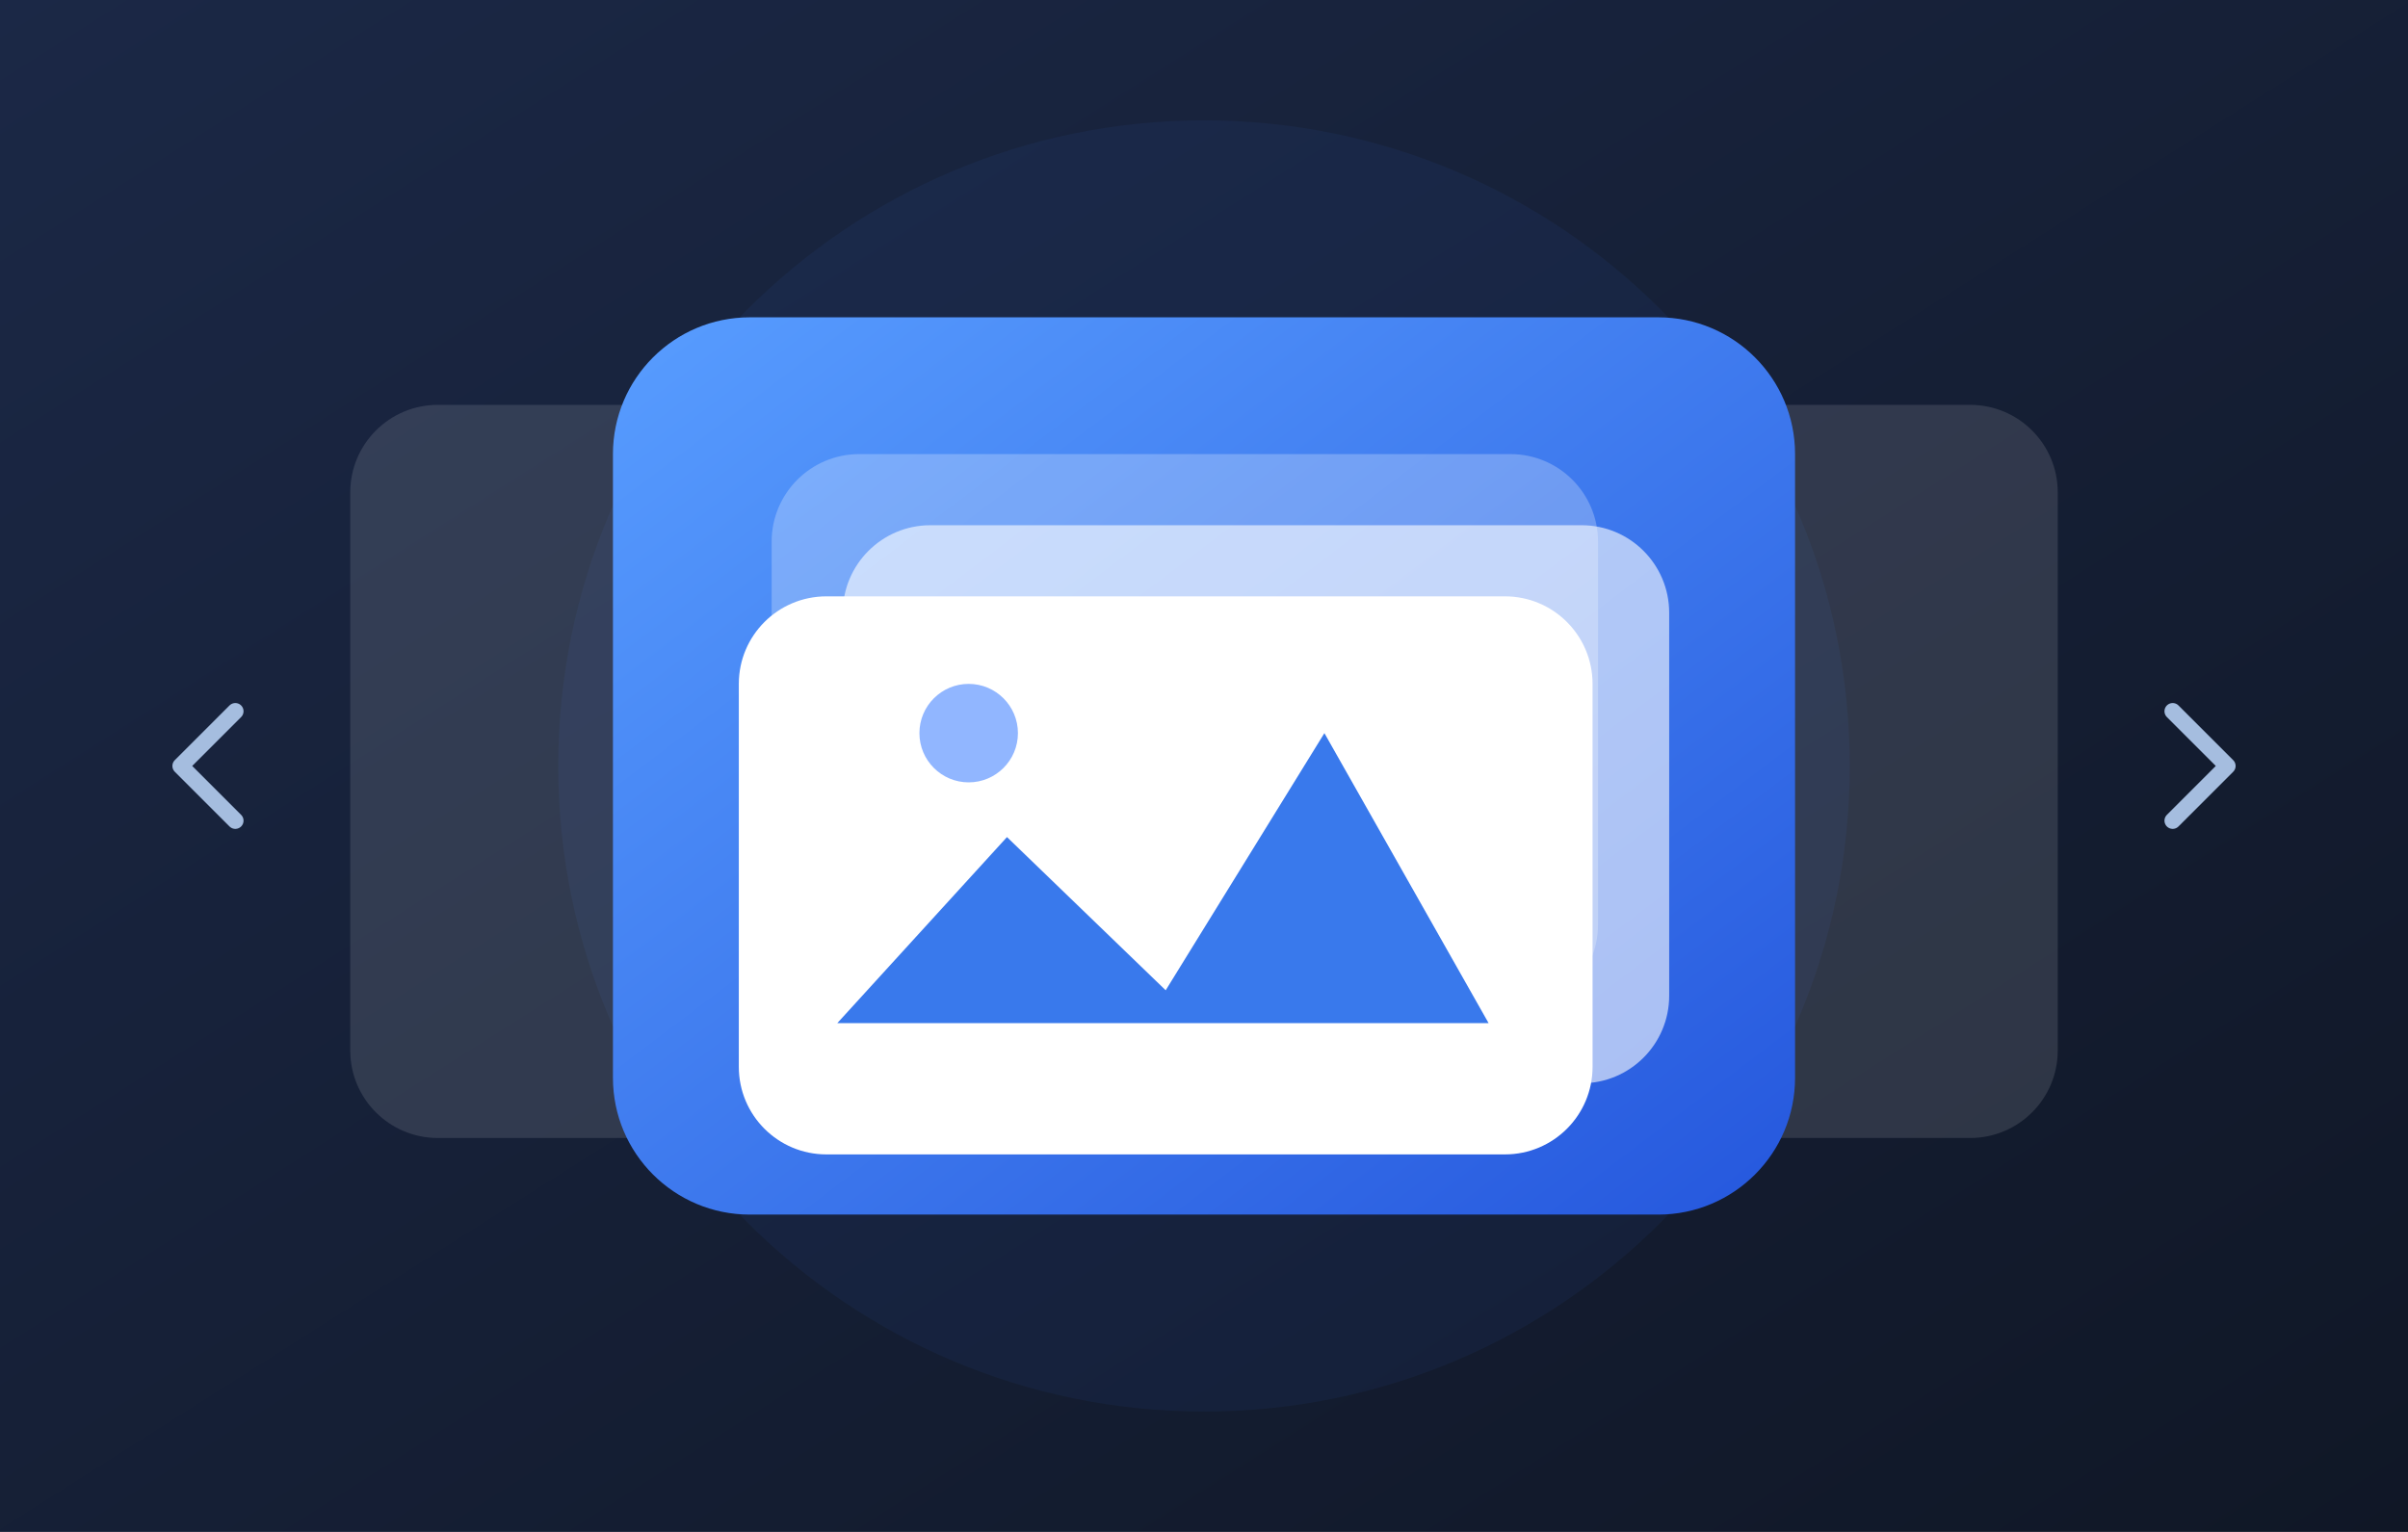
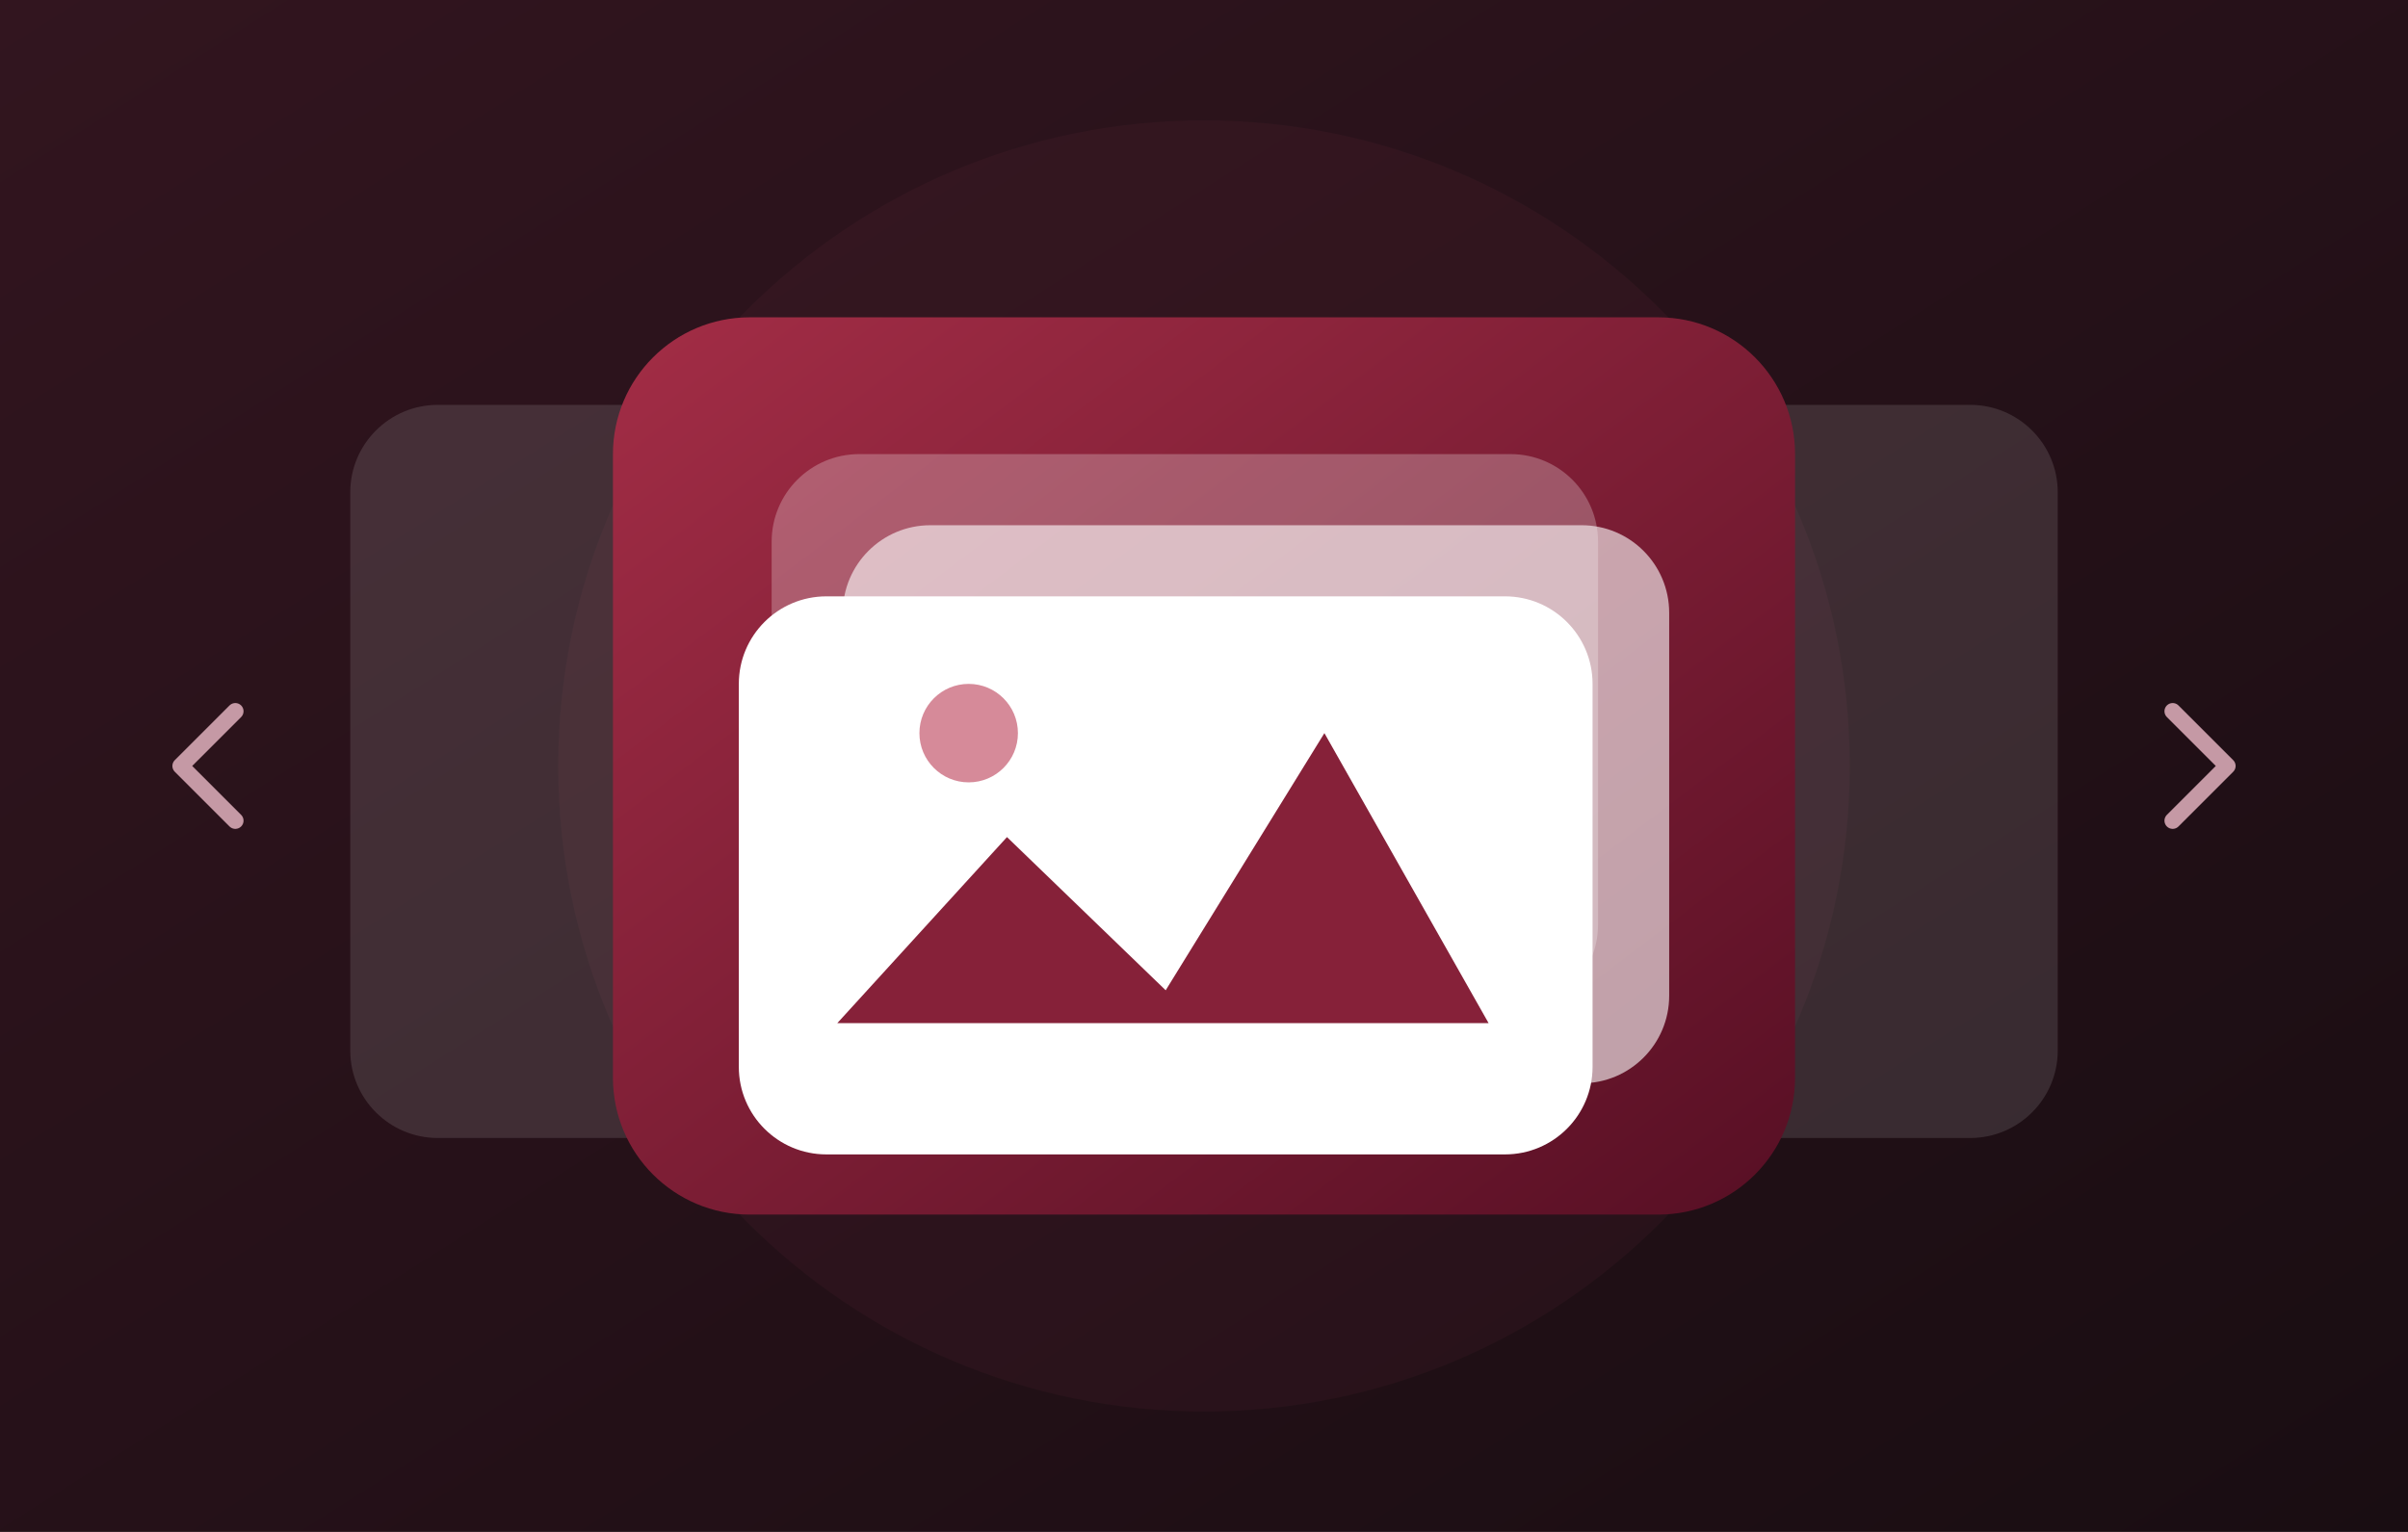
<svg xmlns="http://www.w3.org/2000/svg" width="440" height="280" viewBox="0 0 440 280">
  <defs>
    <linearGradient id="bg" x1="0" y1="0" x2="1" y2="1">
-       <stop stop-color="#1b2846" />
-       <stop offset="1" stop-color="#101726" />
+       <stop stop-color="#32151f" />
+       <stop offset="1" stop-color="#190d12" />
    </linearGradient>
    <linearGradient id="blue" x1="0" y1="0" x2="1" y2="1">
-       <stop stop-color="#589dff" />
-       <stop offset="1" stop-color="#2557dd" />
+       <stop stop-color="#a32d46" />
+       <stop offset="1" stop-color="#570f24" />
    </linearGradient>
  </defs>
  <rect width="440" height="280" fill="url(#bg)" />
-   <circle cx="220" cy="140" r="118" fill="#377af7" opacity=".06" />
+   <circle cx="220" cy="140" r="118" fill="#b64b63" opacity=".06" />
  <rect x="64" y="74" width="112" height="134" rx="16" fill="#fff" opacity=".12" />
  <rect x="264" y="74" width="112" height="134" rx="16" fill="#fff" opacity=".12" />
  <rect x="112" y="58" width="216" height="164" rx="25" fill="url(#blue)" />
  <rect x="141" y="83" width="151" height="102" rx="16" fill="#fff" opacity=".25" />
  <rect x="154" y="96" width="151" height="102" rx="16" fill="#fff" opacity=".6" />
  <rect x="135" y="109" width="156" height="102" rx="16" fill="#fff" />
-   <path d="M153 187l31-34 29 28 29-47 30 53Z" fill="#3979ec" />
-   <circle cx="177" cy="134" r="9" fill="#91b6ff" />
-   <g fill="none" stroke="#a5bddf" stroke-width="3" stroke-linecap="round" stroke-linejoin="round">
+   <path d="M153 187l31-34 29 28 29-47 30 53Z" fill="#862139" />
+   <circle cx="177" cy="134" r="9" fill="#d68a99" />
+   <g fill="none" stroke="#c599a5" stroke-width="3" stroke-linecap="round" stroke-linejoin="round">
    <path d="M43 130l-10 10 10 10M397 130l10 10-10 10" />
  </g>
</svg>
